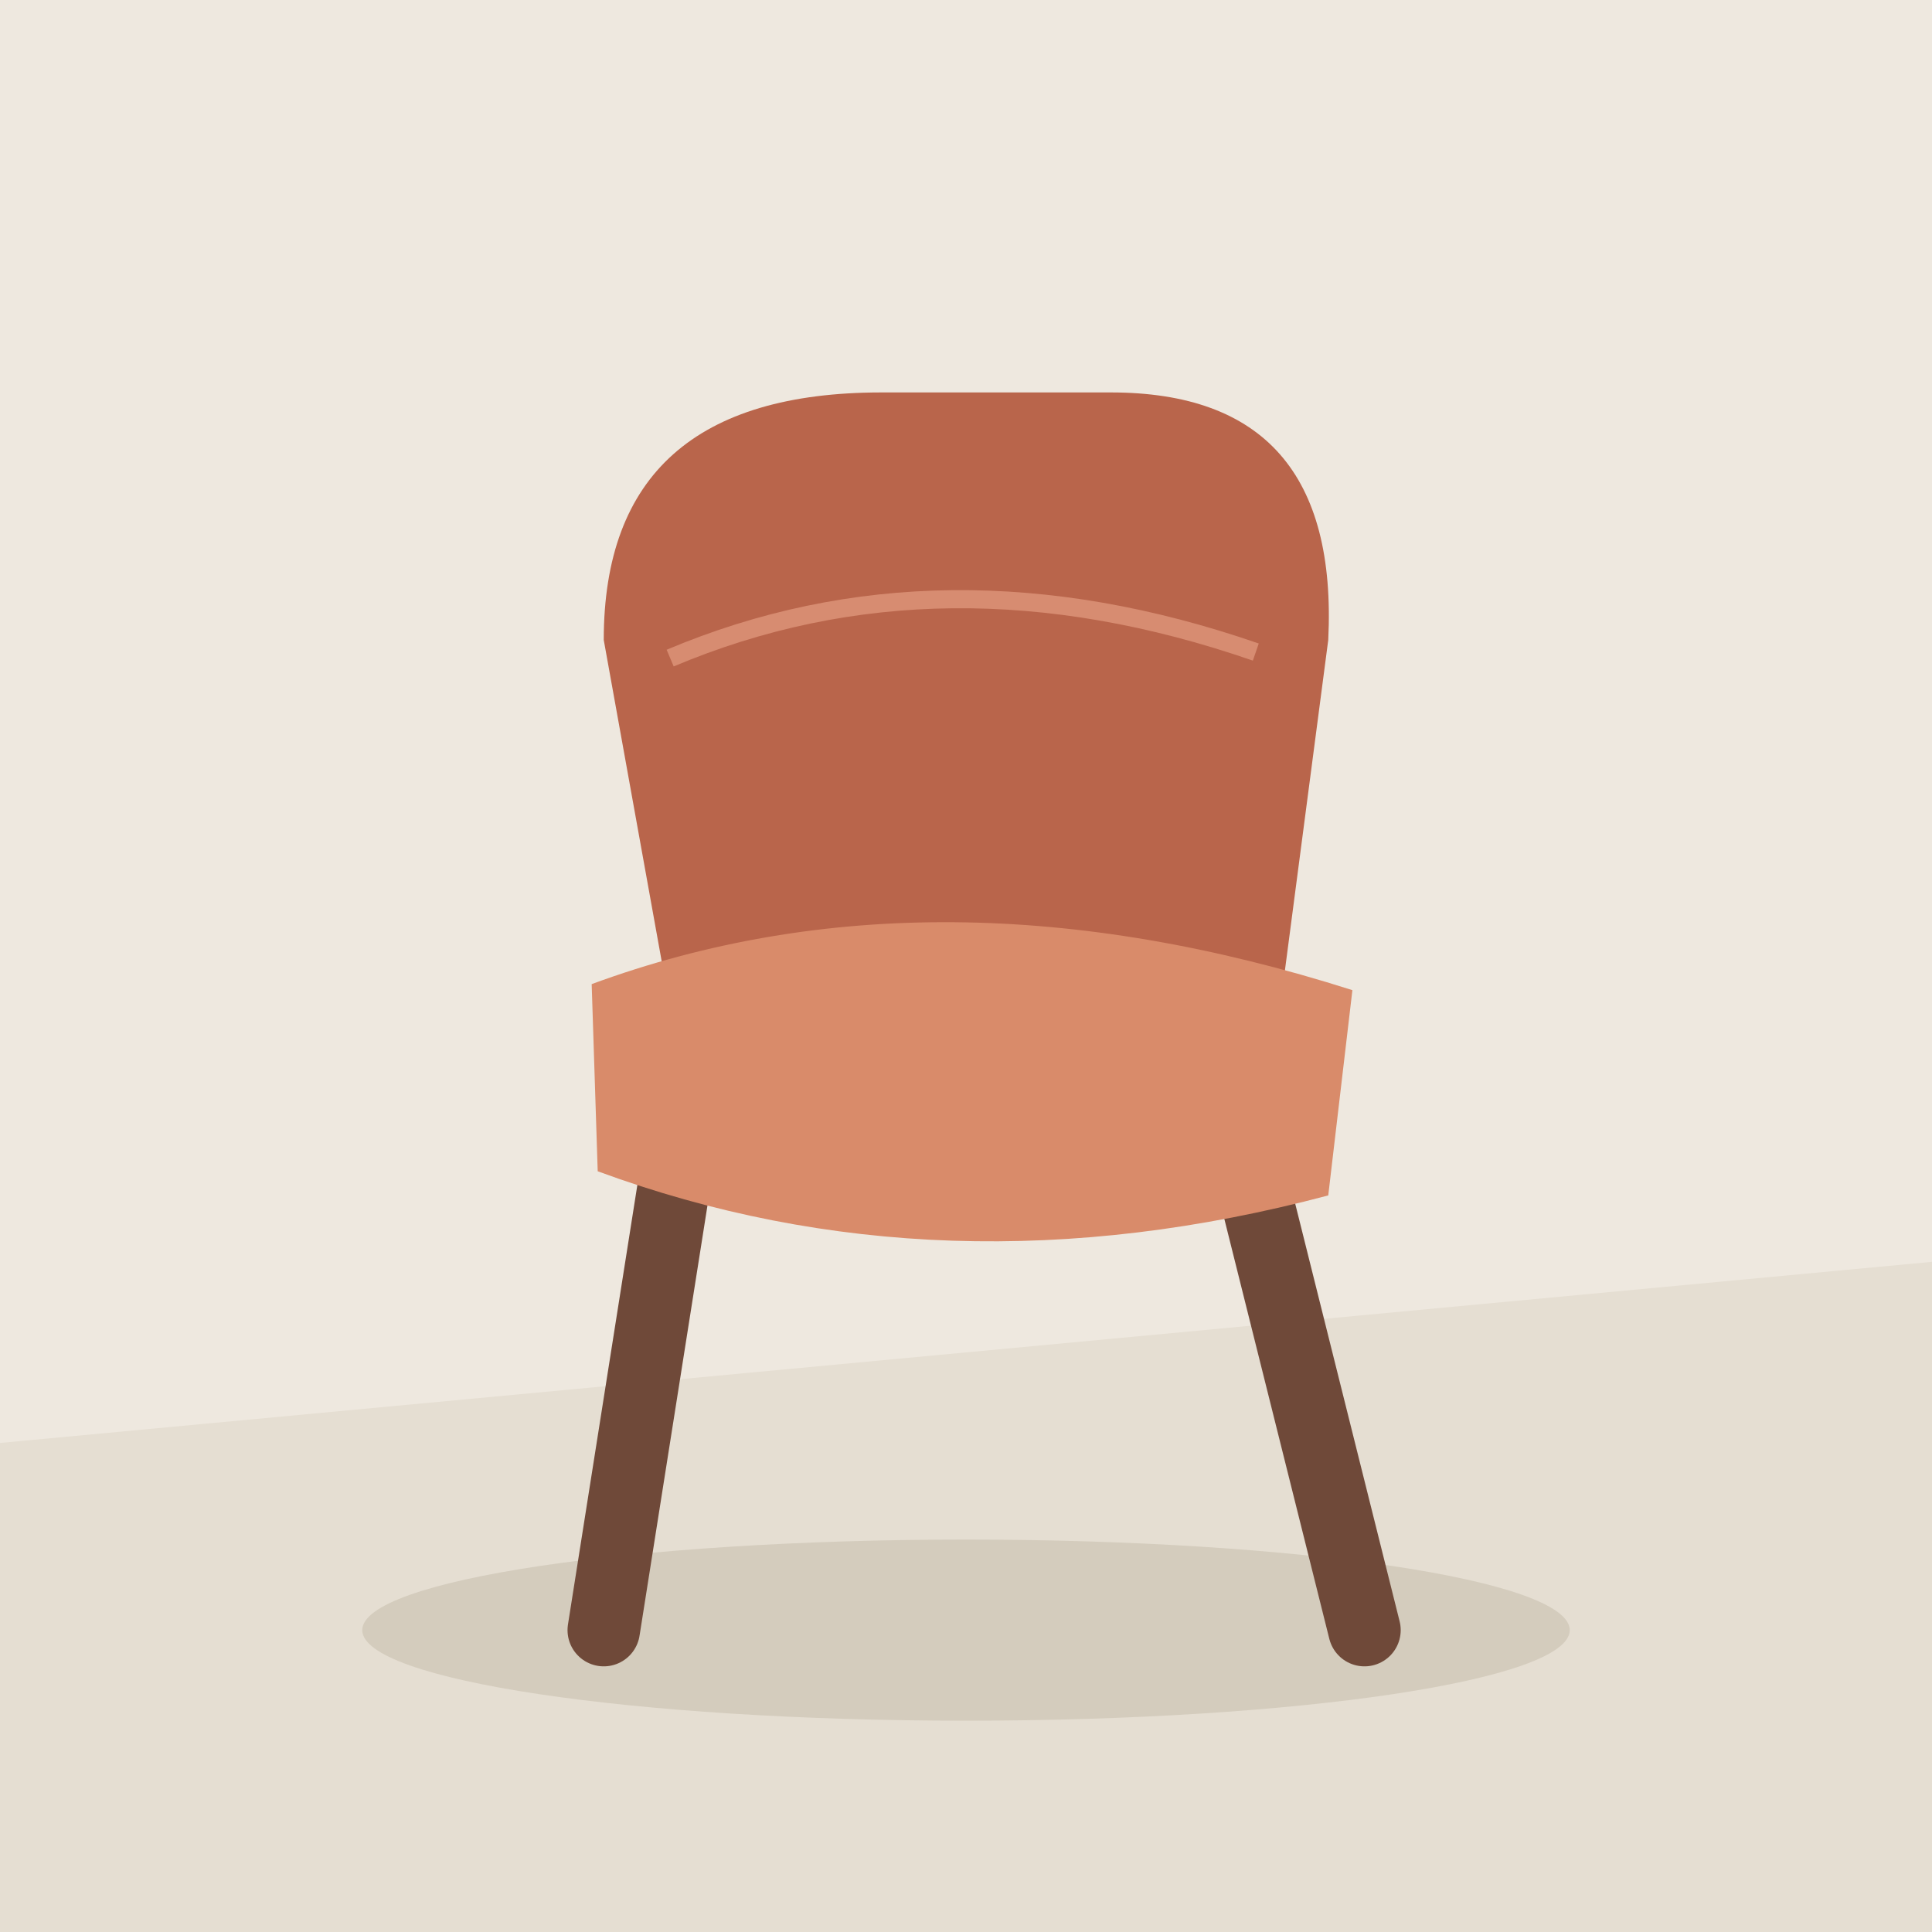
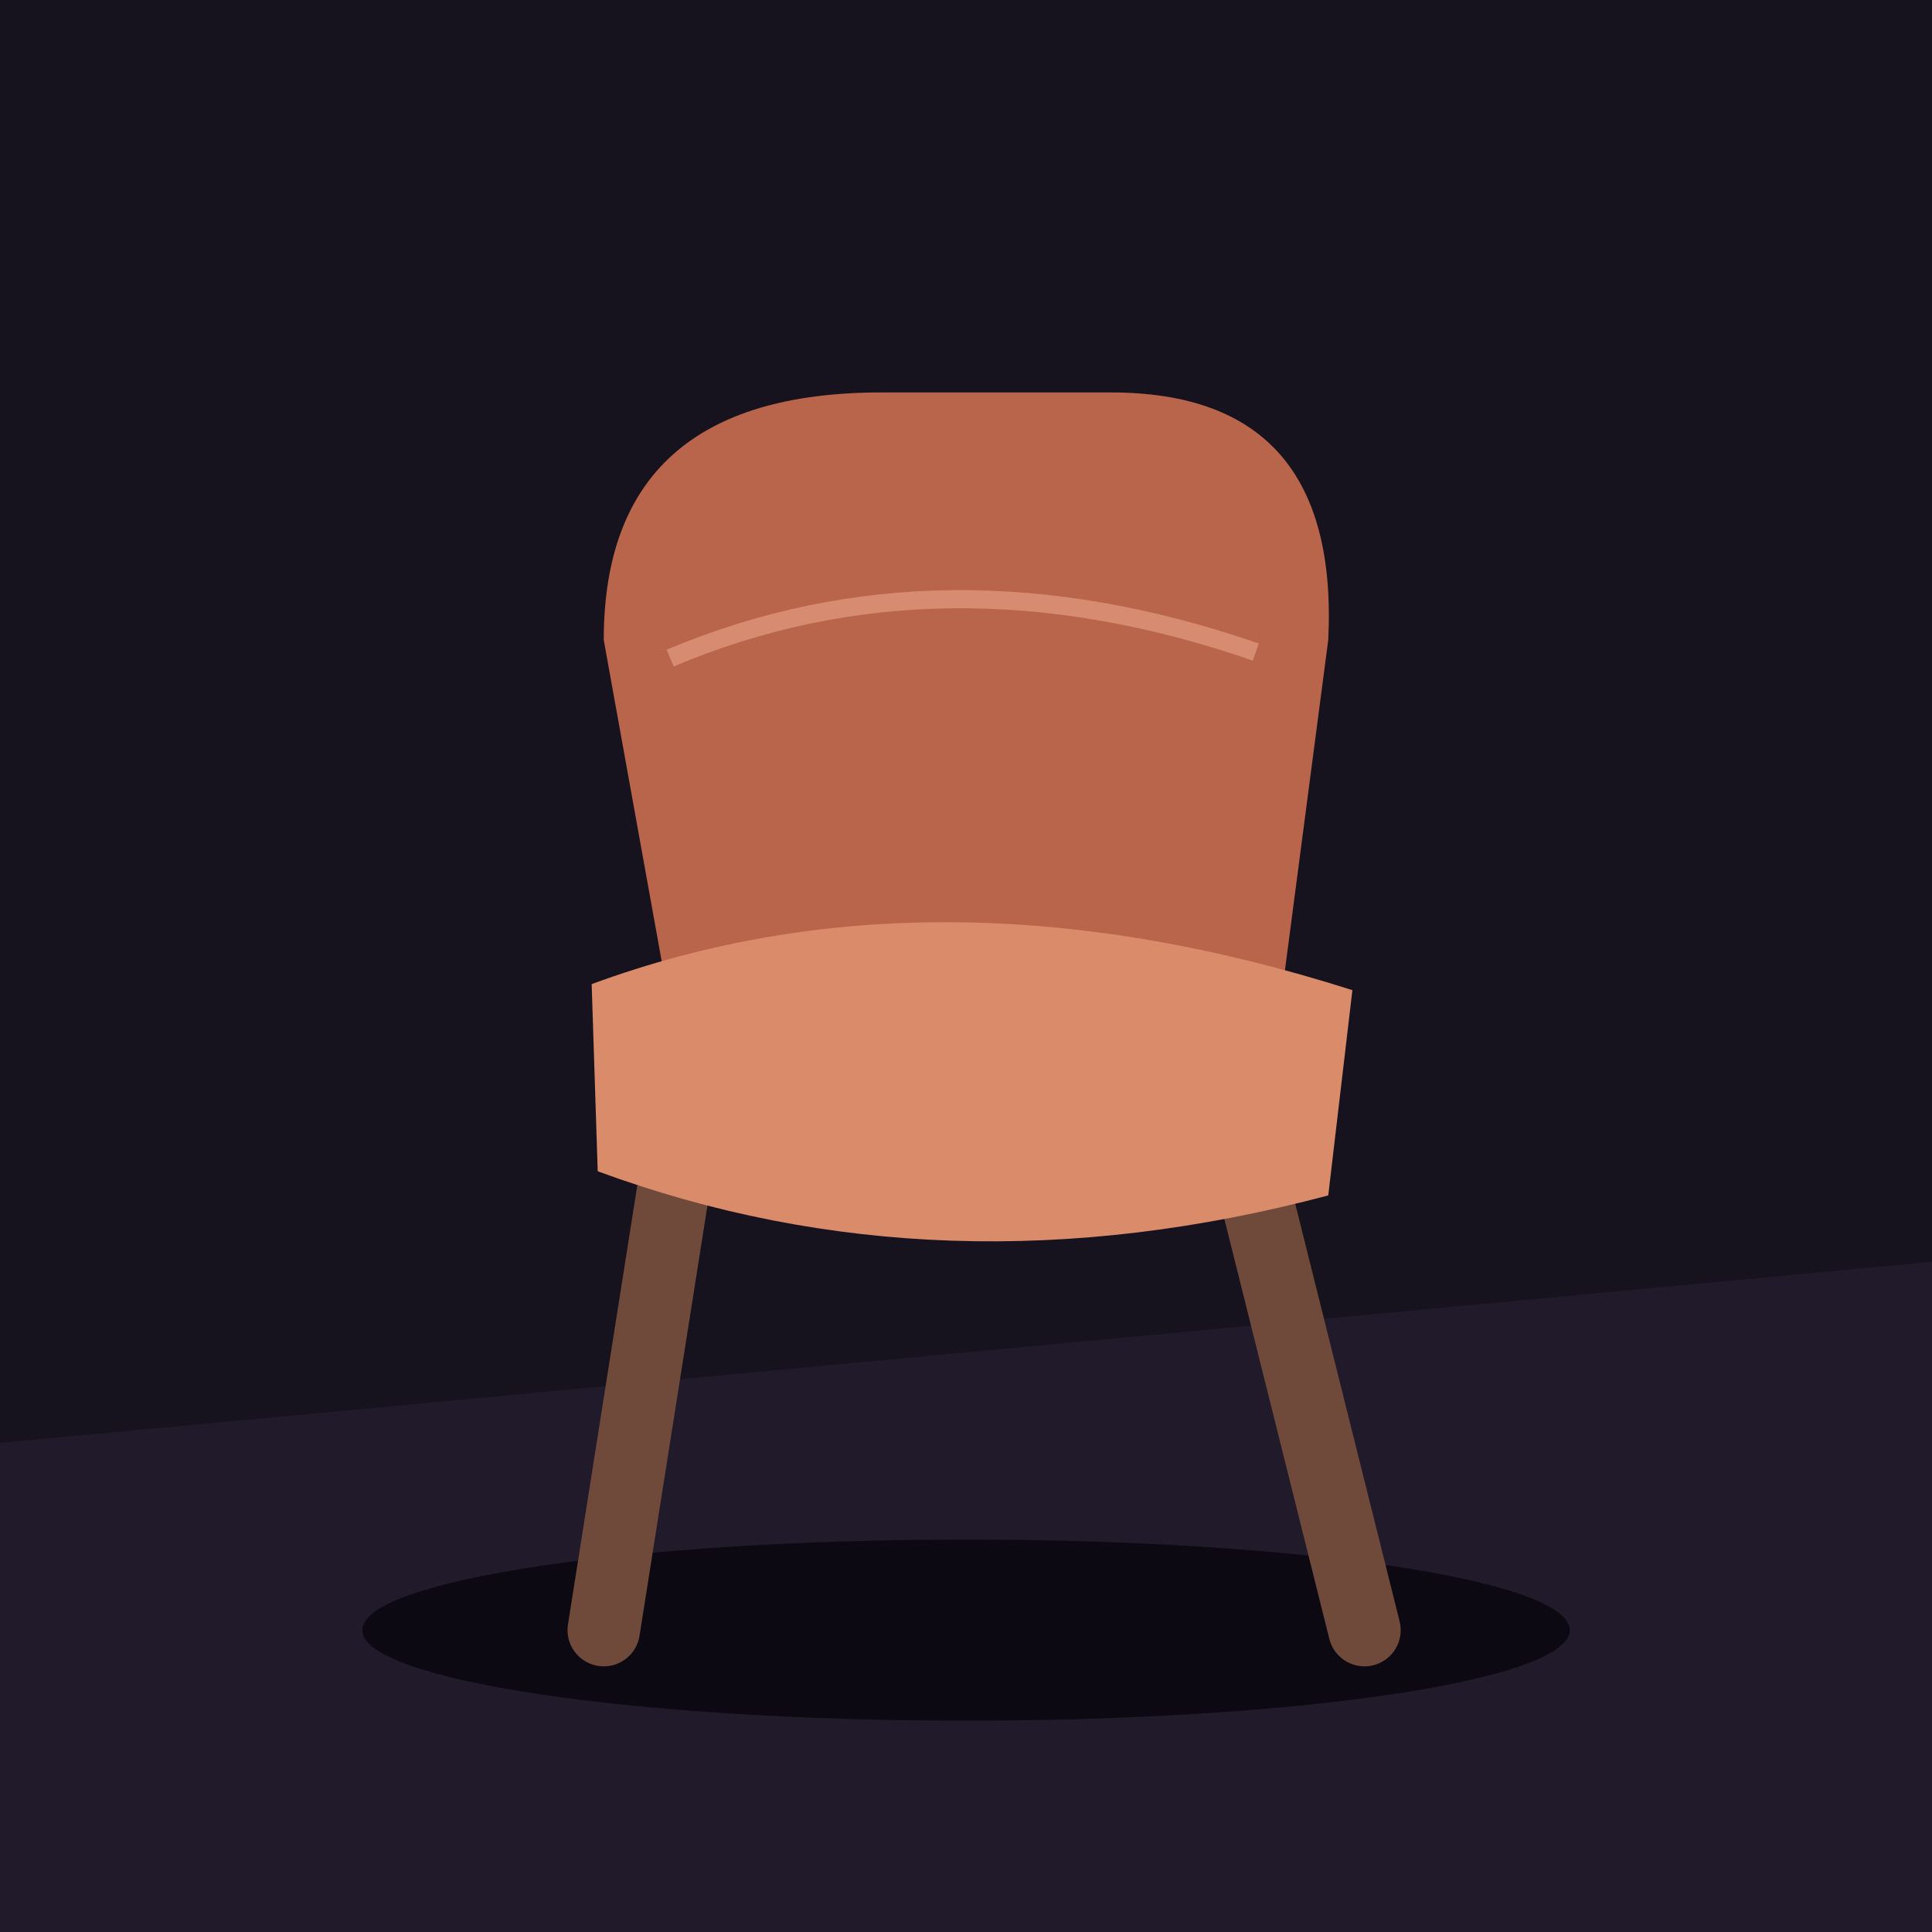
<svg xmlns="http://www.w3.org/2000/svg" width="320" height="320" viewBox="0 0 320 320">
-   <rect width="320" height="320" fill="#eee8df" />
-   <path d="M0 239L320 209V320H0Z" fill="#e5ded2" />
-   <ellipse cx="160" cy="270" rx="100" ry="15" fill="#d4ccbd" />
+   <rect width="320" height="320" fill="#17131e" />
+   <path d="M0 239L320 209V320H0Z" fill="#211a2b" />
+   <ellipse cx="160" cy="270" rx="100" ry="15" fill="#0c0912" />
  <path d="M112 194L100 270M207 194L226 270" stroke="#6f4939" stroke-width="12" stroke-linecap="round" />
  <path d="M100 106Q100 65 146 65H184Q222 65 220 106L212 167H111Z" fill="#b9654b" />
  <path d="M98 163Q155 142 224 164L220 198Q156 215 99 194Z" fill="#d98b6a" />
  <path d="M111 109Q156 90 208 108" stroke="#d78c71" stroke-width="3" fill="none" />
</svg>
